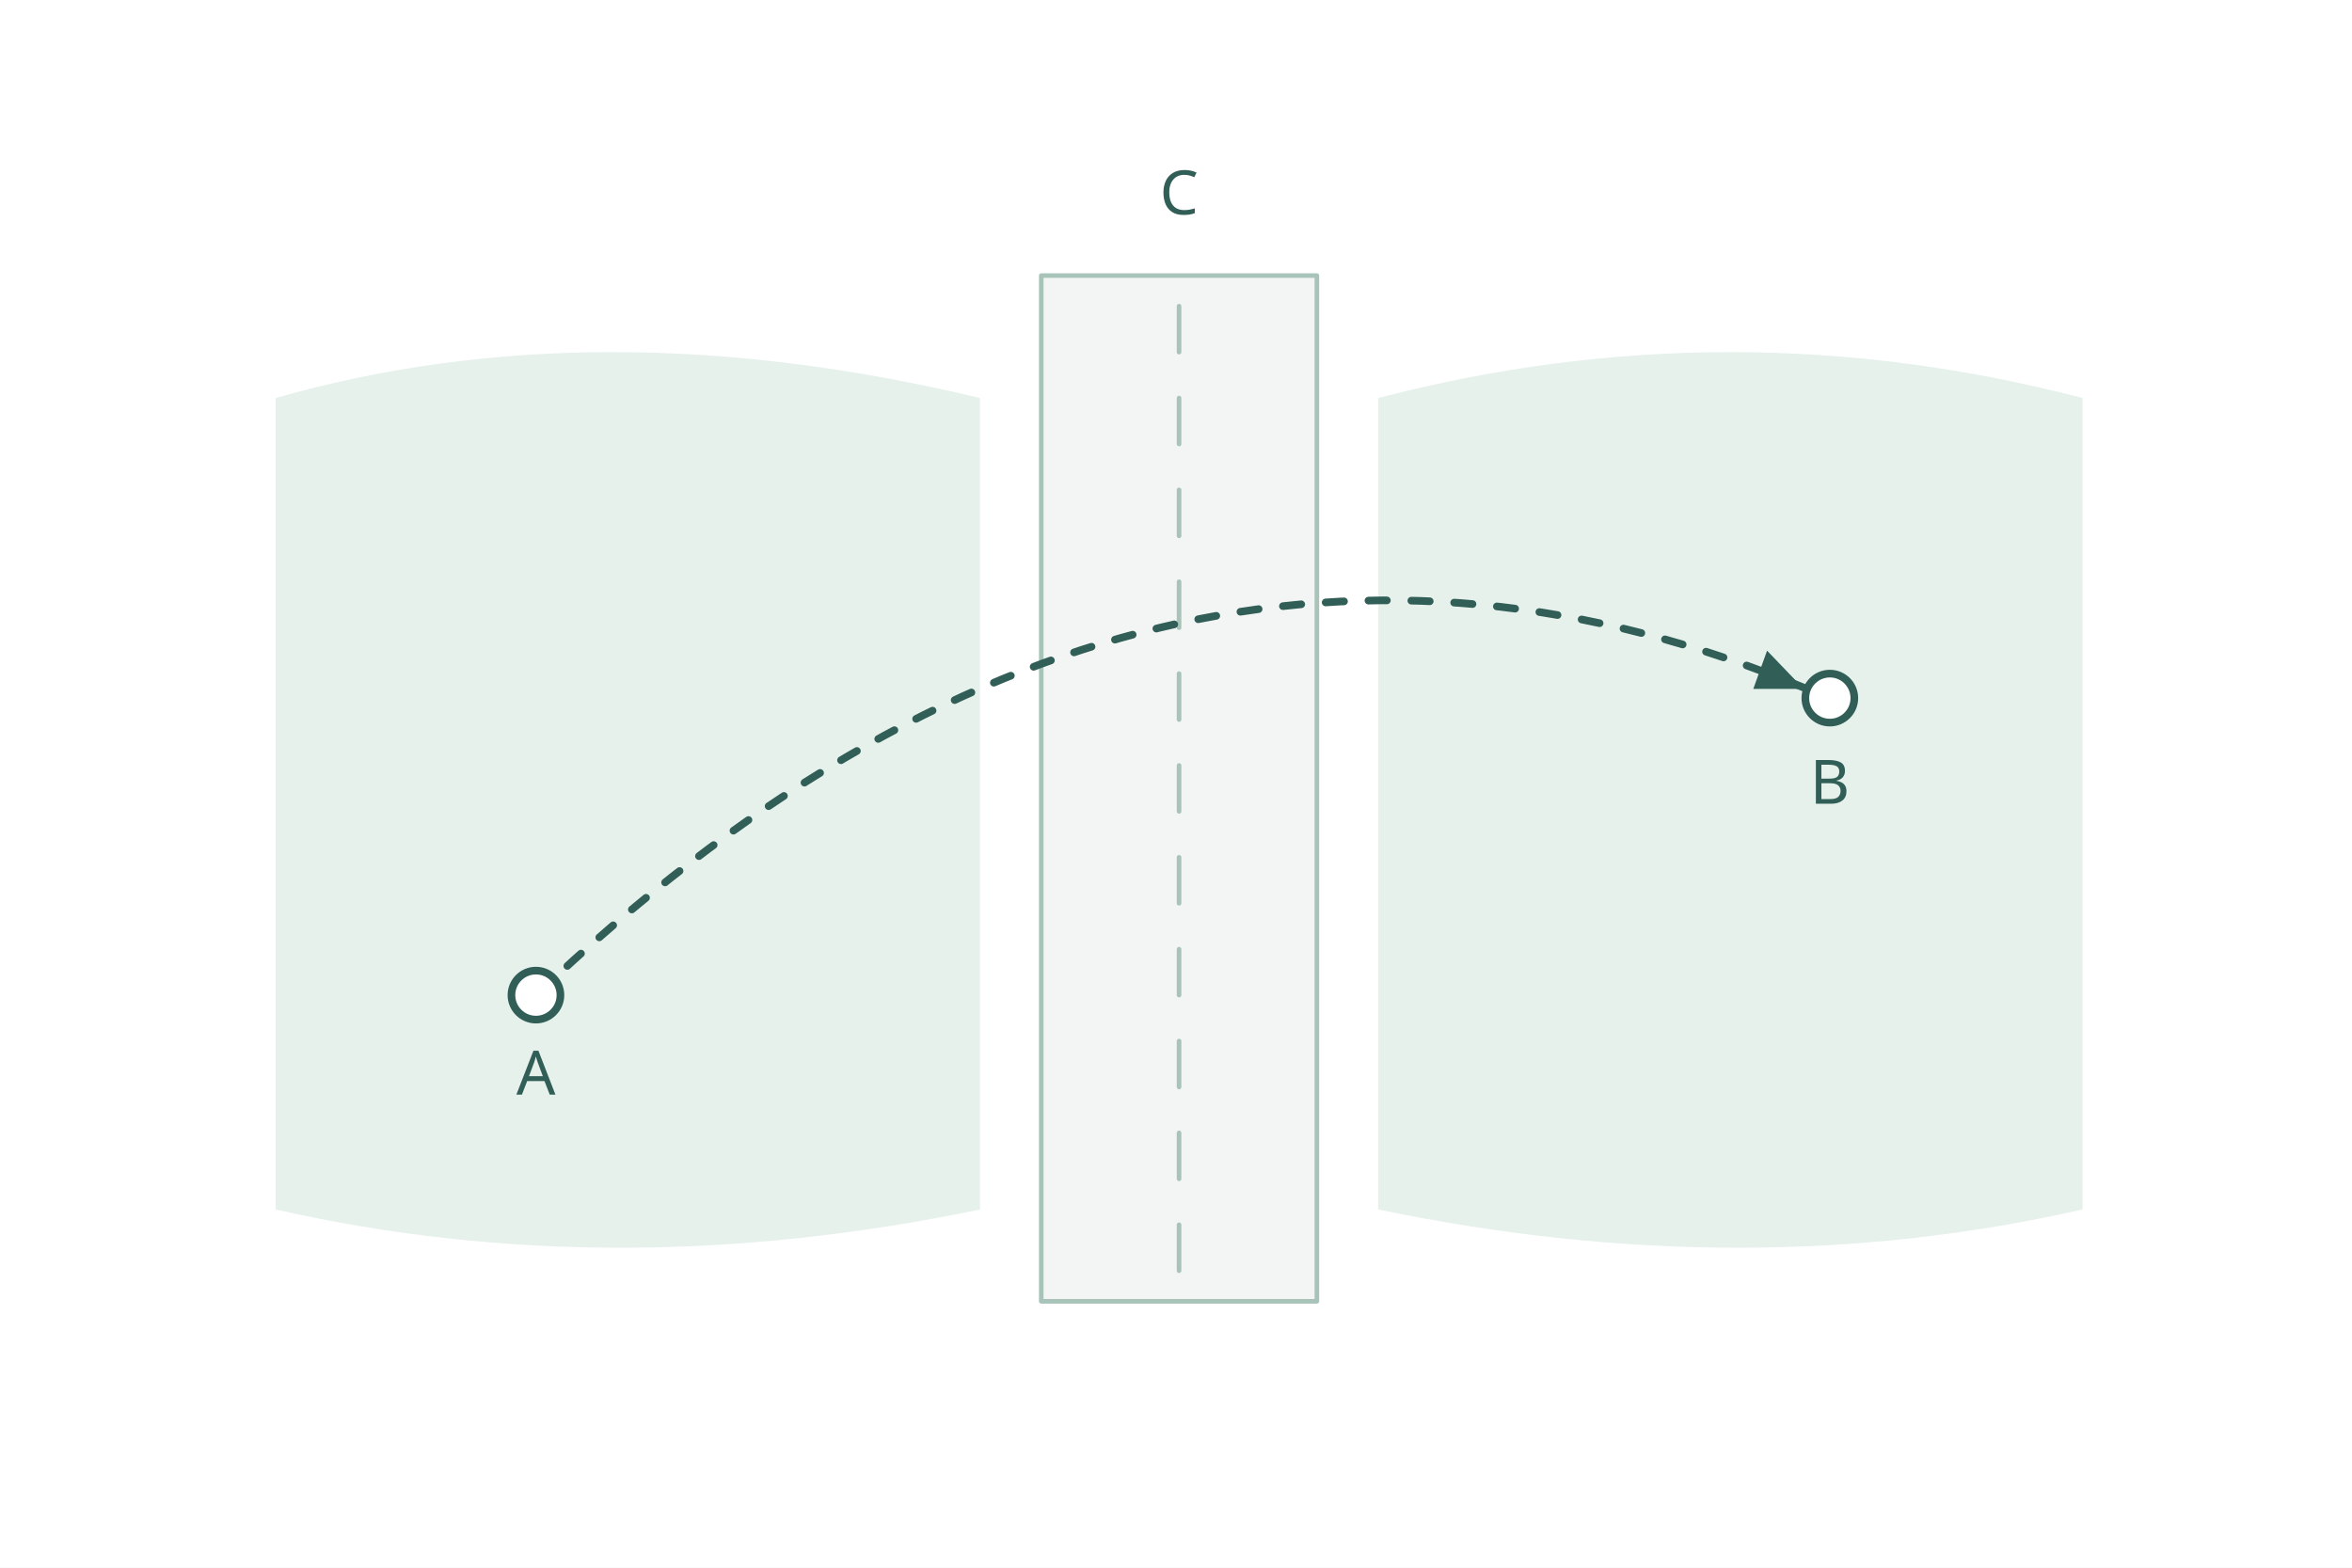
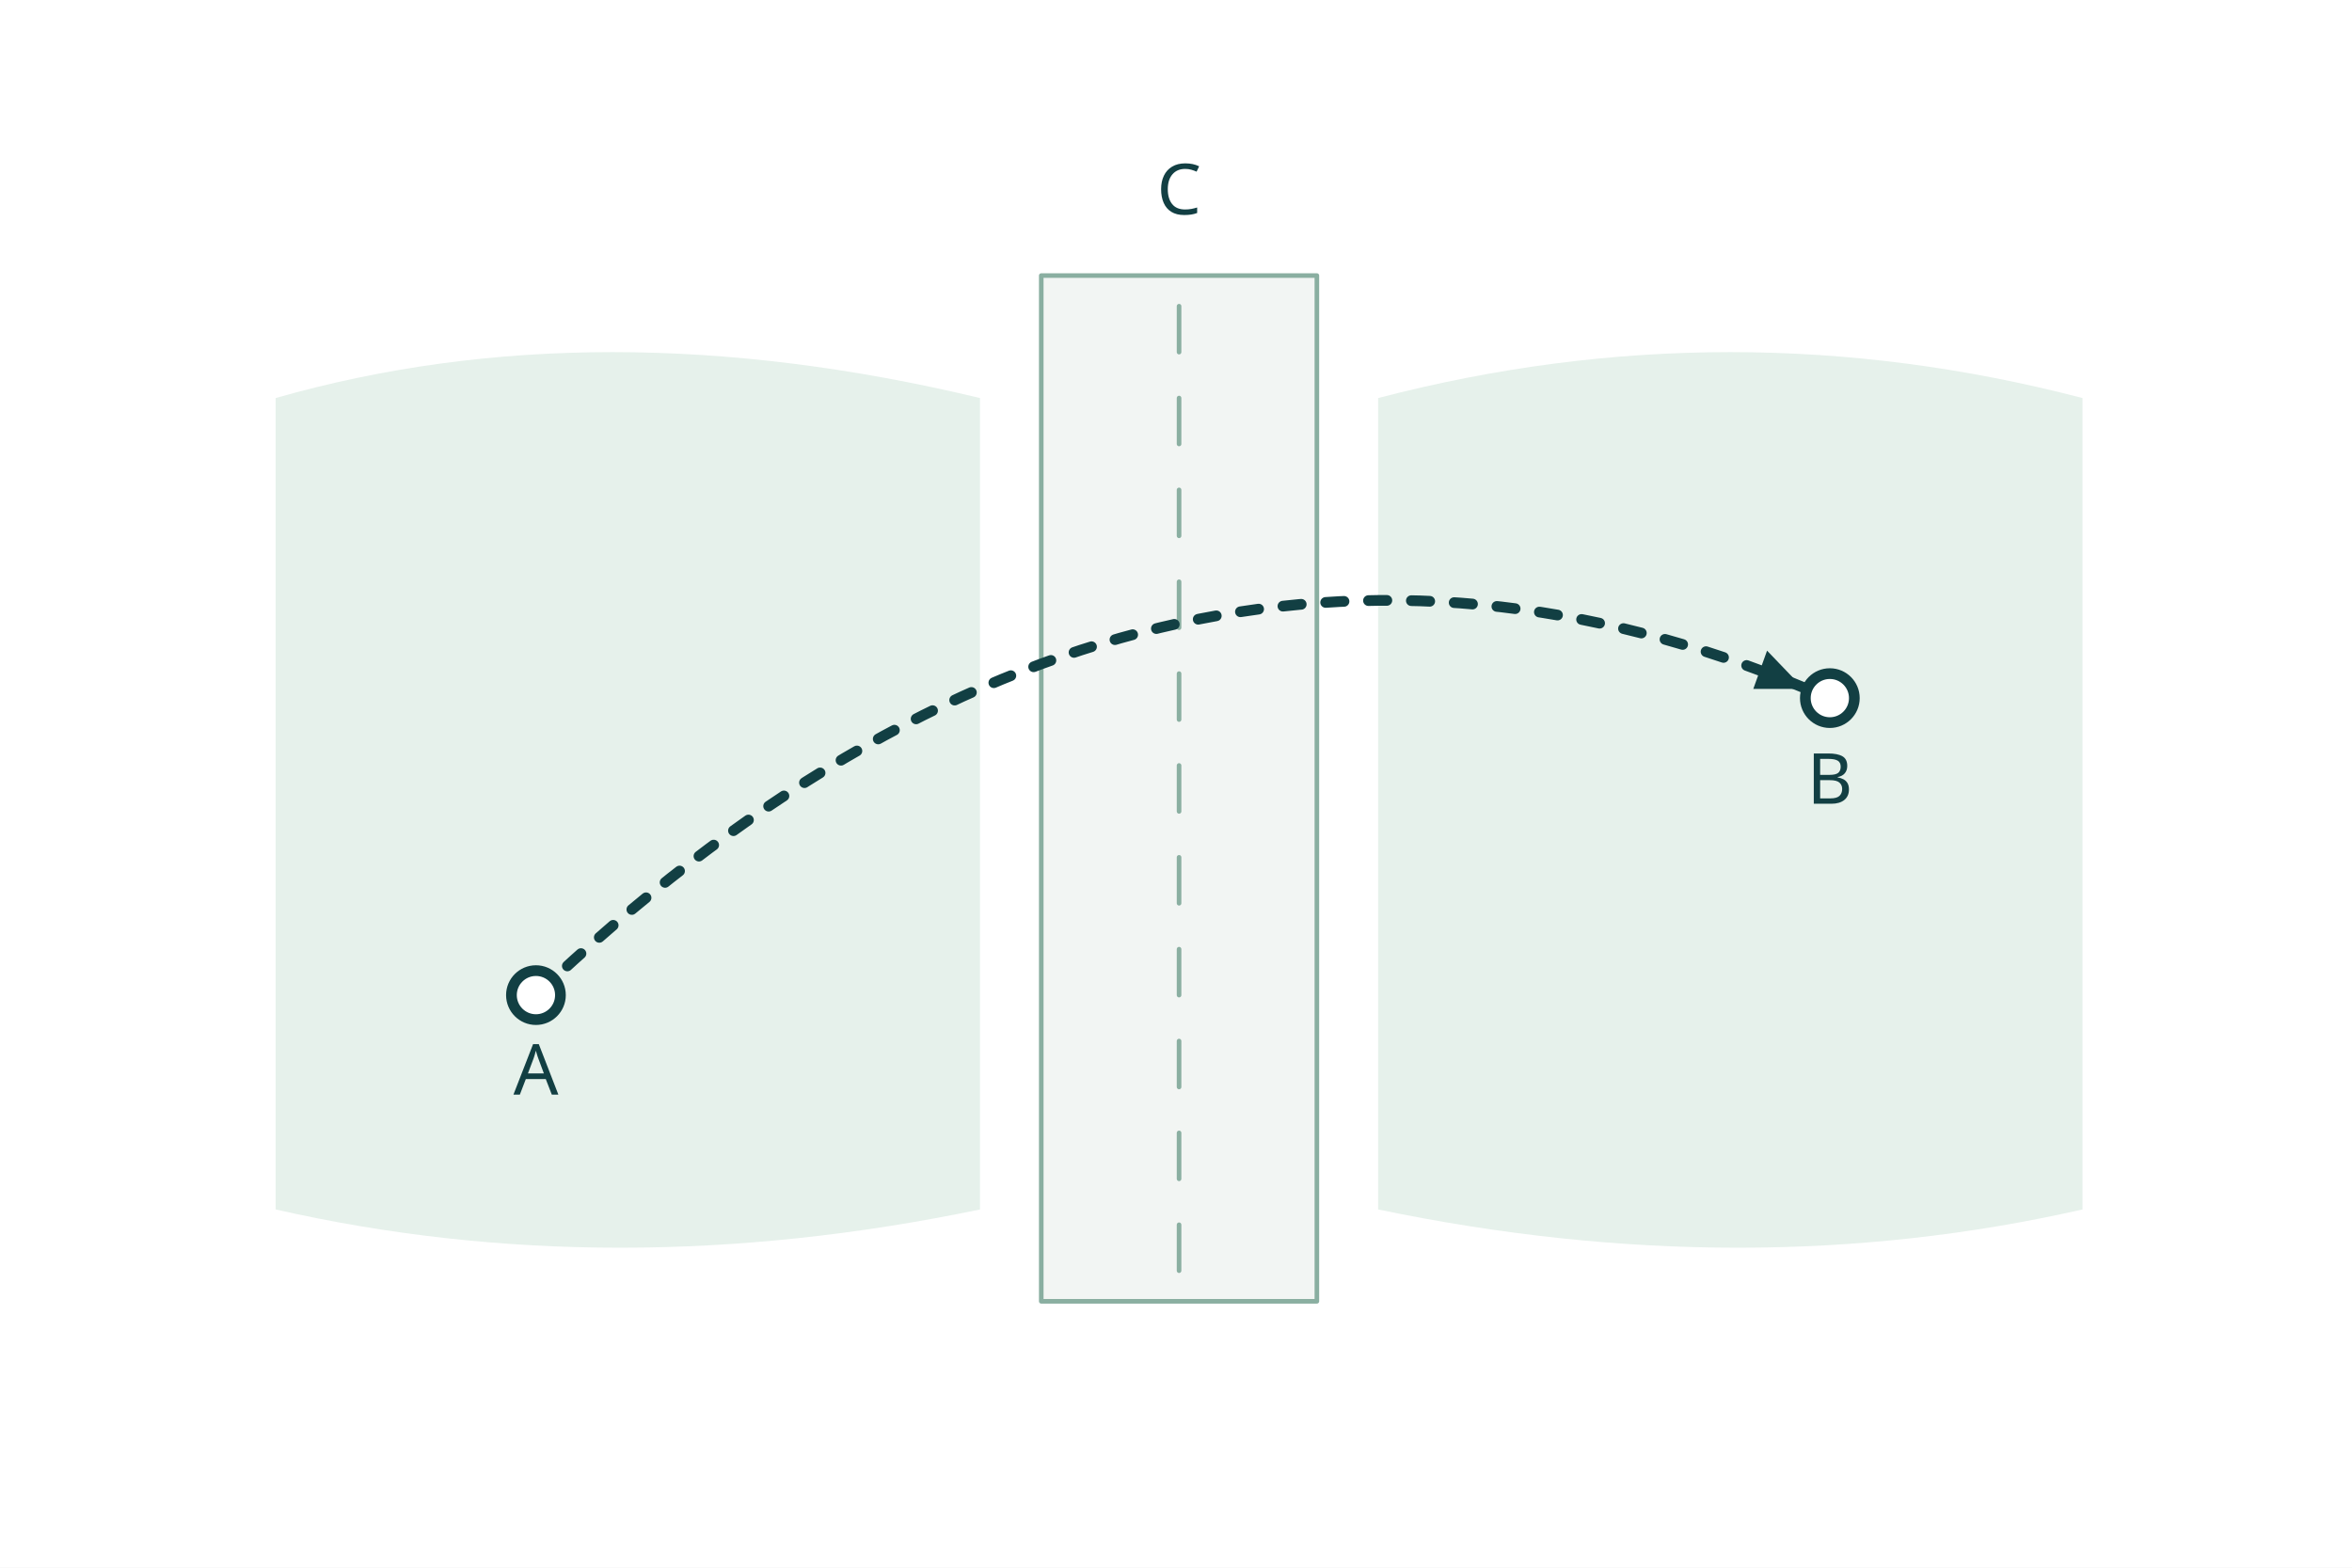
<svg xmlns="http://www.w3.org/2000/svg" width="1536" height="1024" viewBox="0 0 1536 1024">
  <rect width="1536" height="1024" fill="white" />
-   <g stroke="#315e57" stroke-width="5" stroke-linecap="round" stroke-linejoin="round">
+   <g stroke="#123f43" stroke-width="7" stroke-linecap="round" stroke-linejoin="round">
    <path d="M180 260Q390 200 640 260V790Q400 840 180 790ZM900 260Q1130 200 1360 260V790Q1140 840 900 790Z" fill="#e6f1eb" stroke="none" />
-     <path d="M680 180V850H860V180Z" fill="#f2f5f3" stroke="#a8c3b8" stroke-width="3" />
-     <path d="M770 200V830" stroke="#a8c3b8" stroke-width="3" stroke-dasharray="30 30" />
+     <path d="M680 180V850H860V180Z" fill="#f2f5f3" stroke="#8aafa1" stroke-width="3" />
+     <path d="M770 200V830" stroke="#8aafa1" stroke-width="3" stroke-dasharray="30 30" />
    <path d="M350 650Q750 270 1180 450" fill="none" stroke-dasharray="12 16" />
-     <path d="M1178 450L1154 425L1145 450Z" fill="#315e57" stroke="none" />
+     <path d="M1178 450L1154 425L1145 450Z" fill="#123f43" stroke="none" />
    <circle cx="350" cy="650" r="16" fill="white" />
    <circle cx="1195" cy="456" r="16" fill="white" />
-     <g fill="#315e57" stroke="none" font-family="sans-serif" font-size="40" text-anchor="middle">
+     <g fill="#123f43" stroke="none" font-family="sans-serif" font-size="46" text-anchor="middle">
      <text x="350" y="715">A</text>
      <text x="1195" y="525">B</text>
      <text x="770" y="140">C</text>
    </g>
  </g>
</svg>
